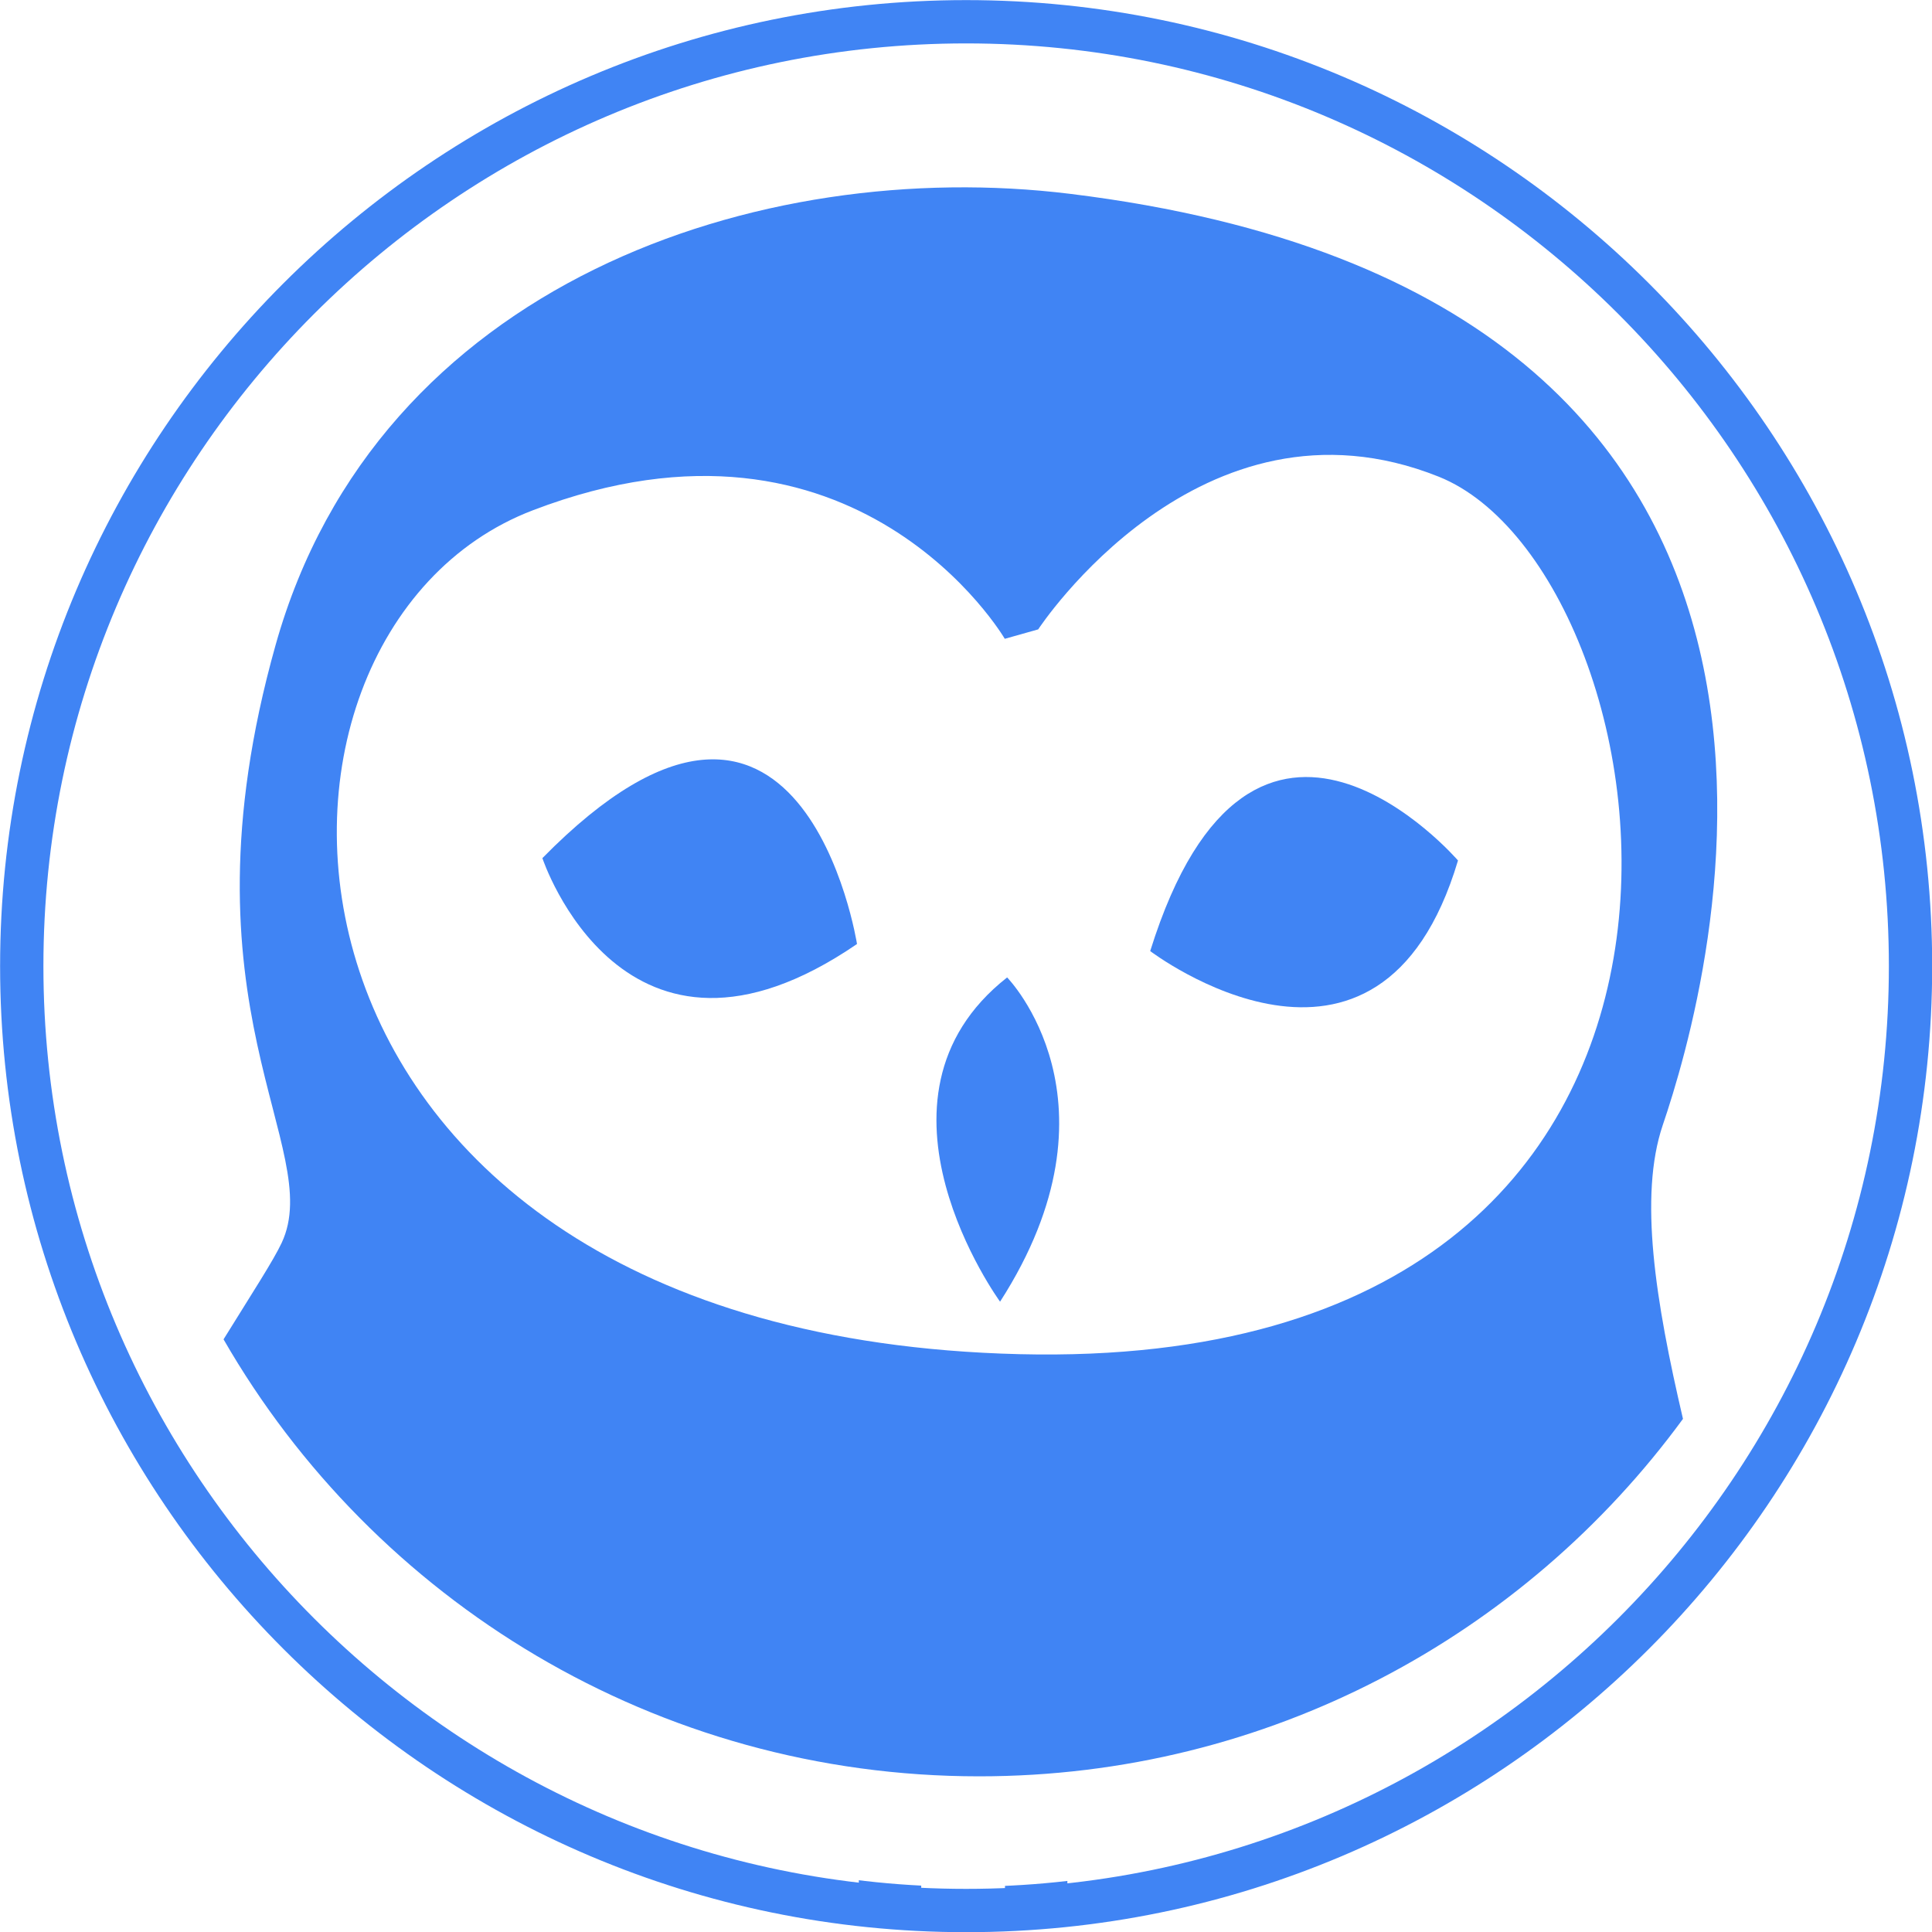
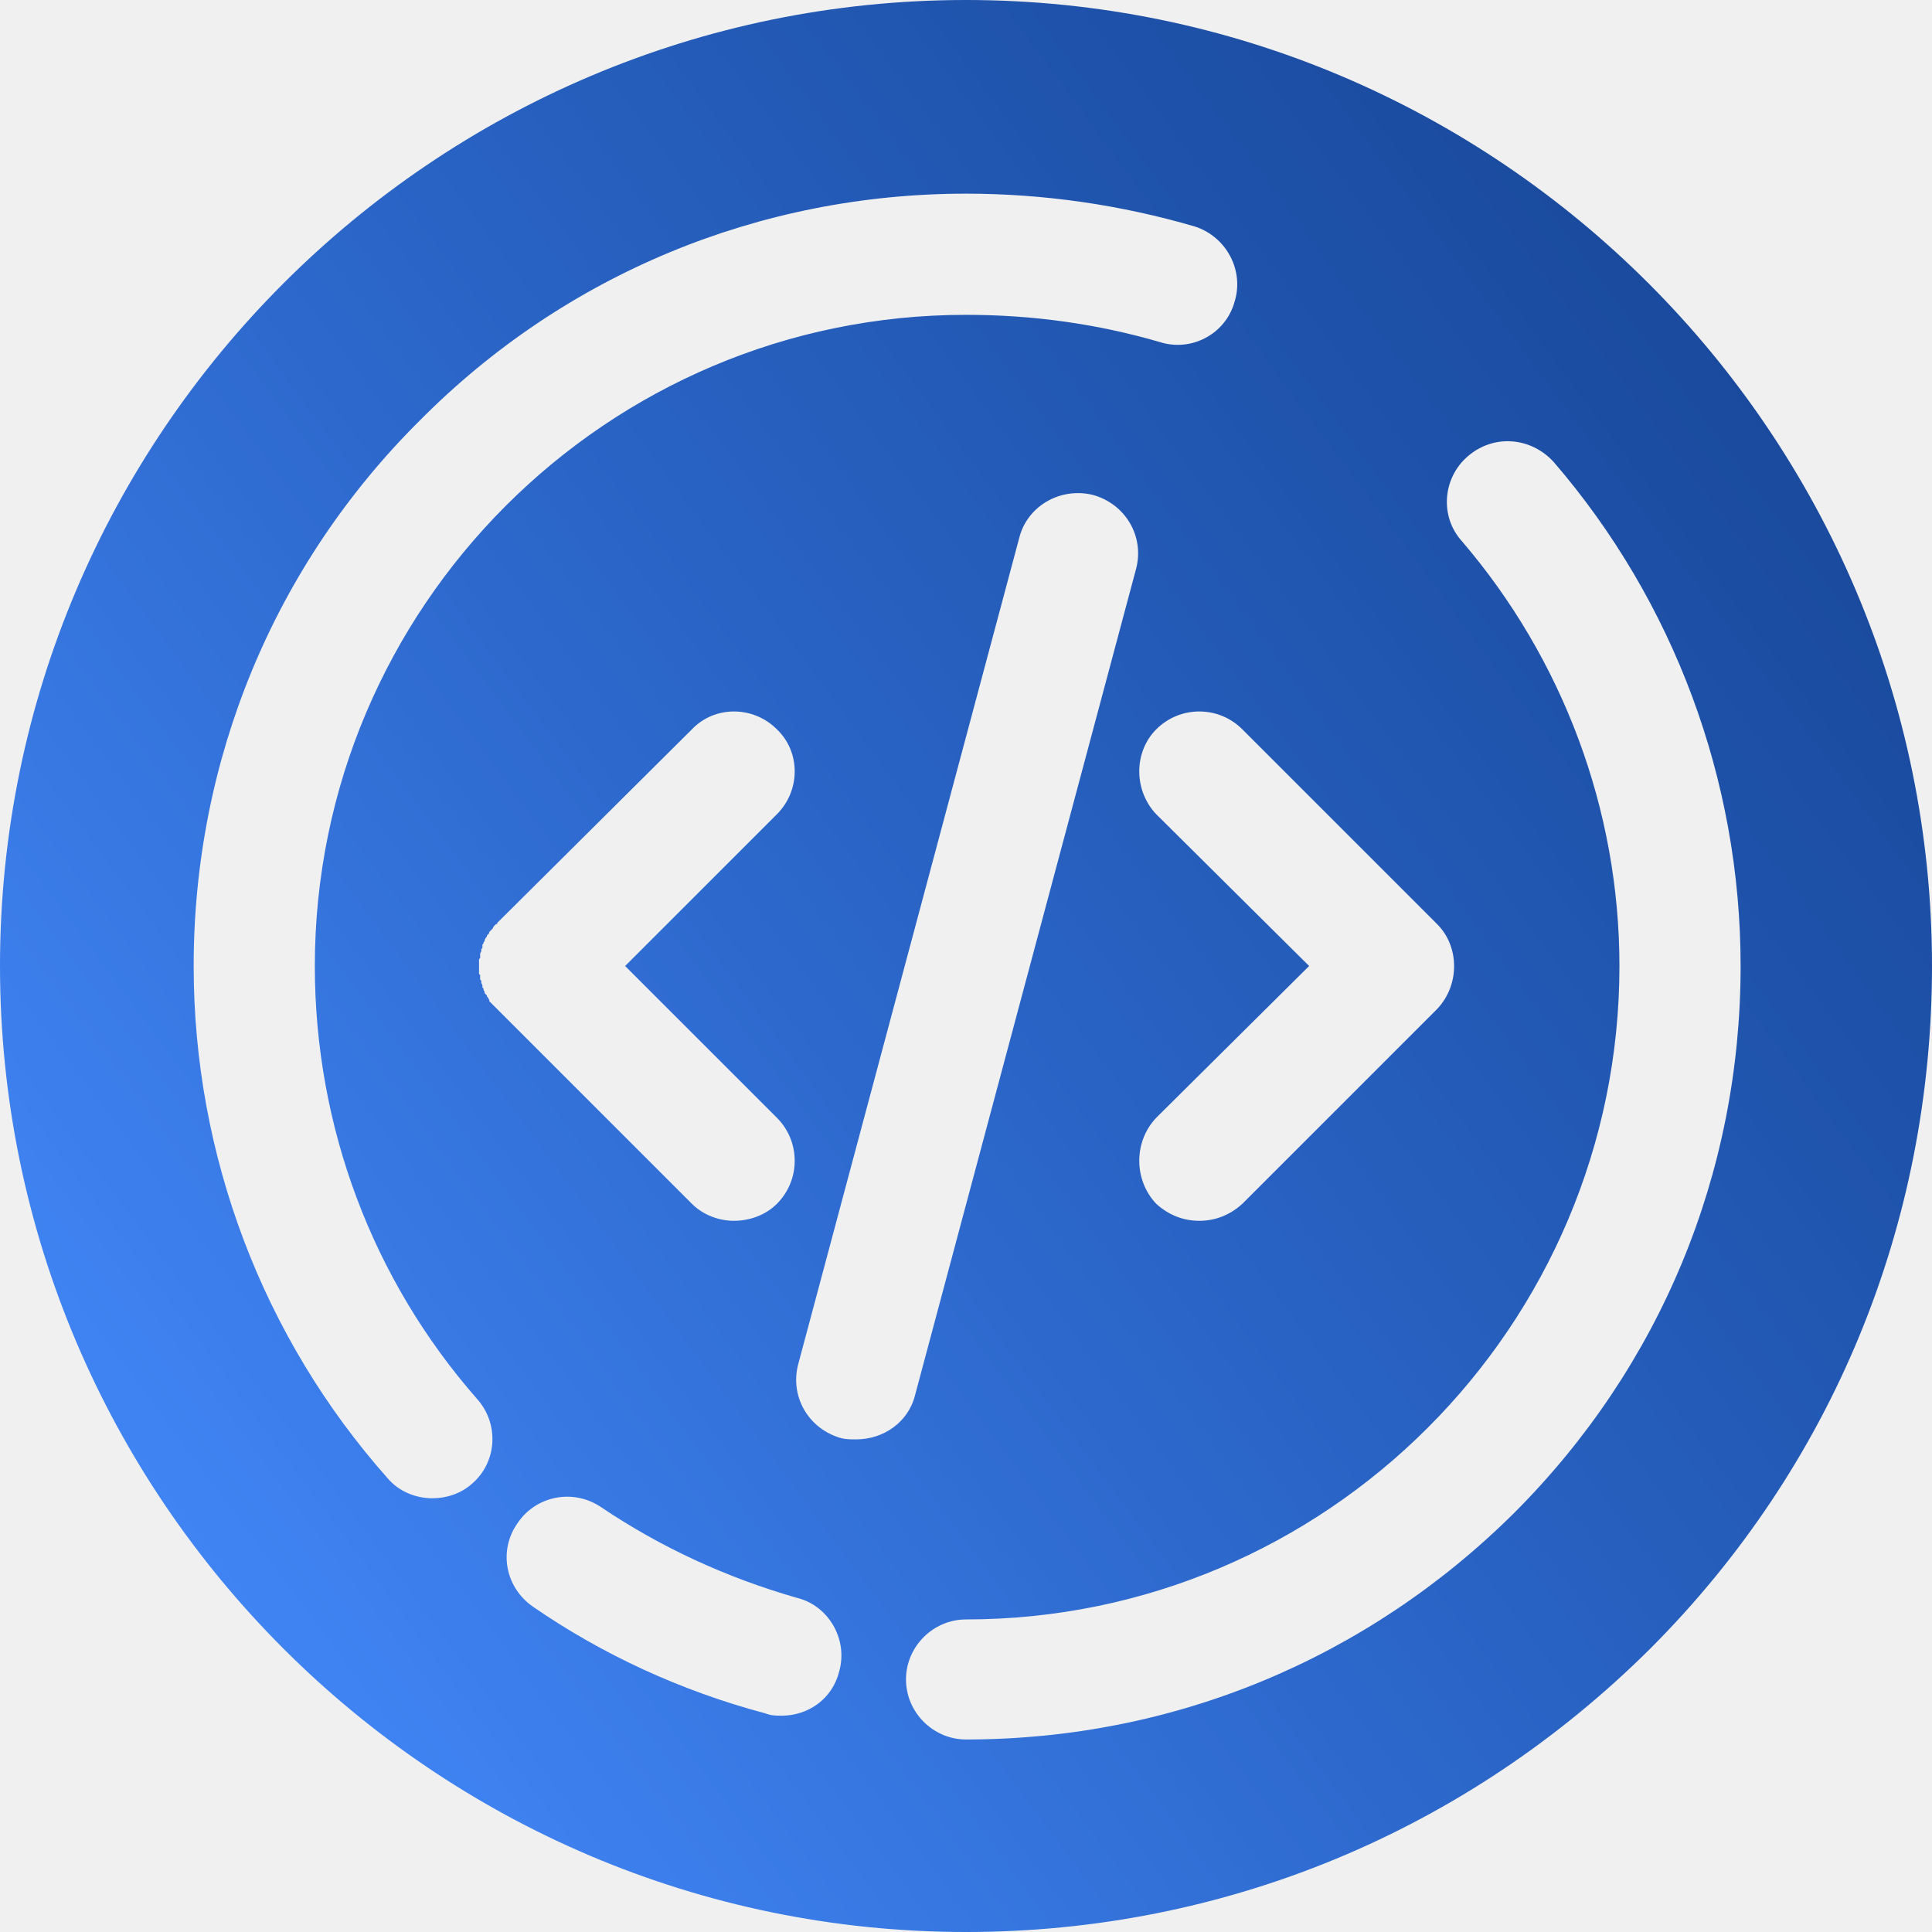
<svg xmlns="http://www.w3.org/2000/svg" width="500" zoomAndPan="magnify" viewBox="0 0 375 375" height="500" preserveAspectRatio="xMidYMid meet" version="1.0">
  <defs>
-     <clipPath id="cb943cc8e3">
-       <path d="M 17.328 25.871 L 357.672 25.871 L 357.672 366.215 L 17.328 366.215 Z M 17.328 25.871 " clip-rule="nonzero" />
+     <clipPath id="1f9e8f219c">
+       <path d="M 187.5 375 C 84.188 375 0 290.812 0 187.5 C 0 84.188 84.188 0 187.5 0 C 290.812 0 375 84.188 375 187.5 C 375 237.617 355.656 284.656 320.266 320.047 C 284.656 355.438 237.617 375 187.5 375 Z M 187.5 337.633 C 181.125 337.633 175.852 332.355 175.852 325.98 C 175.852 319.605 181.125 314.332 187.5 314.332 C 257.398 314.332 314.332 257.398 314.332 187.5 C 314.332 157.164 303.34 127.93 283.777 105.07 C 279.383 100.234 280.043 92.762 284.875 88.586 C 289.934 84.188 297.188 84.848 301.582 89.684 C 324.883 116.719 337.852 151.449 337.852 187.5 C 337.852 227.727 322.246 265.312 293.891 293.668 C 265.312 322.023 227.727 337.633 187.5 337.633 Z M 151.672 333.016 C 150.793 333.016 149.691 333.016 148.594 332.578 C 132.105 328.18 116.941 321.145 103.531 311.914 C 98.035 308.176 96.719 300.922 100.453 295.648 C 103.973 290.371 111.227 288.832 116.719 292.57 C 128.152 300.266 140.898 306.199 154.746 310.156 C 160.902 311.695 164.641 318.289 162.883 324.441 C 161.562 329.719 156.945 333.016 151.672 333.016 Z M 83.969 290.812 C 80.672 290.812 77.375 289.492 75.176 286.855 C 50.996 259.598 37.59 224.207 37.59 187.5 C 37.59 147.492 53.195 109.688 81.551 81.551 C 109.688 53.195 147.492 37.59 187.5 37.59 C 202.668 37.59 217.613 39.785 231.902 43.961 C 238.059 45.941 241.574 52.535 239.594 58.691 C 237.836 64.844 231.242 68.363 225.09 66.383 C 213 62.867 200.469 61.109 187.5 61.109 C 117.82 61.109 61.109 117.82 61.109 187.5 C 61.109 218.715 72.316 248.387 92.543 271.469 C 96.938 276.305 96.496 283.777 91.66 287.953 C 89.465 289.934 86.605 290.812 83.969 290.812 Z M 142.438 236.957 C 139.582 236.957 136.504 235.859 134.305 233.66 L 94.957 194.312 L 94.957 194.094 L 94.738 193.656 L 94.52 193.434 L 94.52 193.215 L 94.301 192.996 L 94.078 192.777 L 94.078 192.555 L 93.859 192.117 L 93.859 191.895 L 93.641 191.676 L 93.641 191.238 L 93.422 190.797 L 93.422 190.359 L 93.199 190.137 L 93.199 189.258 L 92.98 189.039 L 92.98 186.18 L 93.199 185.961 L 93.199 185.082 L 93.422 184.641 L 93.422 184.203 L 93.641 183.984 L 93.641 183.324 L 93.859 183.105 L 93.859 182.883 L 94.078 182.664 L 94.078 182.445 L 94.301 182.004 L 94.52 181.785 L 94.52 181.566 L 94.738 181.344 L 94.957 181.125 L 94.957 180.906 L 95.18 180.688 L 95.398 180.465 L 95.617 180.246 L 95.84 179.805 L 96.277 179.367 L 96.496 179.367 L 96.496 179.148 L 134.305 141.559 C 138.703 136.941 146.176 136.941 150.793 141.559 C 155.406 145.957 155.406 153.43 150.793 158.047 L 121.336 187.5 L 150.793 216.953 C 155.406 221.57 155.406 229.043 150.793 233.66 C 148.594 235.859 145.516 236.957 142.438 236.957 Z M 166.18 279.383 C 165.301 279.383 164.199 279.383 163.32 279.16 C 156.945 277.402 153.211 271.027 154.969 264.652 L 197.832 104.41 C 199.371 98.258 205.746 94.52 212.117 96.059 C 218.492 97.816 222.23 104.191 220.473 110.566 L 177.609 270.809 C 176.289 276.086 171.453 279.383 166.18 279.383 Z M 232.781 236.957 C 229.703 236.957 226.848 235.859 224.43 233.66 C 220.031 229.043 220.031 221.57 224.43 216.953 L 254.102 187.5 L 224.43 158.047 C 220.031 153.43 220.031 145.957 224.43 141.559 C 229.043 136.941 236.52 136.941 241.133 141.559 L 278.941 179.367 C 283.34 183.762 283.34 191.238 278.941 195.852 L 278.723 196.074 L 241.133 233.66 C 238.715 235.859 235.859 236.957 232.781 236.957 Z M 232.781 236.957 " clip-rule="evenodd" />
    </clipPath>
-     <clipPath id="233f33a430">
-       <path d="M 187.5 25.871 C 93.516 25.871 17.328 102.059 17.328 196.043 C 17.328 290.023 93.516 366.215 187.5 366.215 C 281.484 366.215 357.672 290.023 357.672 196.043 C 357.672 102.059 281.484 25.871 187.5 25.871 Z M 187.5 25.871 " clip-rule="nonzero" />
-     </clipPath>
+     <linearGradient x1="-104.452" gradientTransform="matrix(0.219812, 0, 0, 0.219812, 0.0000045, 0)" y1="1565.53" x2="1811.003" gradientUnits="userSpaceOnUse" y2="141.21" id="49f7d57d50">
+       <stop stop-opacity="1" stop-color="rgb(25.099%, 51.799%, 95.699%)" offset="0" />
+       <stop stop-opacity="1" stop-color="rgb(25.099%, 51.799%, 95.699%)" offset="0.125" />
+       <stop stop-opacity="1" stop-color="rgb(25.09%, 51.787%, 95.682%)" offset="0.141" />
+       <stop stop-opacity="1" stop-color="rgb(24.986%, 51.637%, 95.465%)" offset="0.145" />
+       <stop stop-opacity="1" stop-color="rgb(24.892%, 51.5%, 95.265%)" offset="0.148" />
+       <stop stop-opacity="1" stop-color="rgb(24.796%, 51.361%, 95.065%)" offset="0.152" />
+       <stop stop-opacity="1" stop-color="rgb(24.699%, 51.222%, 94.865%)" offset="0.156" />
+       <stop stop-opacity="1" stop-color="rgb(24.603%, 51.083%, 94.666%)" offset="0.16" />
+       <stop stop-opacity="1" stop-color="rgb(24.509%, 50.946%, 94.466%)" offset="0.164" />
+       <stop stop-opacity="1" stop-color="rgb(24.413%, 50.807%, 94.266%)" offset="0.168" />
+       <stop stop-opacity="1" stop-color="rgb(24.318%, 50.67%, 94.066%)" offset="0.172" />
+       <stop stop-opacity="1" stop-color="rgb(24.222%, 50.531%, 93.866%)" offset="0.176" />
+       <stop stop-opacity="1" stop-color="rgb(24.126%, 50.394%, 93.666%)" offset="0.18" />
+       <stop stop-opacity="1" stop-color="rgb(24.03%, 50.255%, 93.466%)" offset="0.184" />
+       <stop stop-opacity="1" stop-color="rgb(23.935%, 50.116%, 93.266%)" offset="0.188" />
+       <stop stop-opacity="1" stop-color="rgb(23.839%, 49.977%, 93.066%)" offset="0.191" />
+       <stop stop-opacity="1" stop-color="rgb(23.743%, 49.84%, 92.867%)" offset="0.195" />
+       <stop stop-opacity="1" stop-color="rgb(23.647%, 49.701%, 92.667%)" offset="0.199" />
+       <stop stop-opacity="1" stop-color="rgb(23.552%, 49.564%, 92.467%)" offset="0.203" />
+       <stop stop-opacity="1" stop-color="rgb(23.456%, 49.425%, 92.265%)" offset="0.207" />
+       <stop stop-opacity="1" stop-color="rgb(23.36%, 49.287%, 92.065%)" offset="0.211" />
+       <stop stop-opacity="1" stop-color="rgb(23.264%, 49.149%, 91.866%)" offset="0.215" />
+       <stop stop-opacity="1" stop-color="rgb(23.169%, 49.01%, 91.666%)" offset="0.219" />
+       <stop stop-opacity="1" stop-color="rgb(23.073%, 48.871%, 91.466%)" offset="0.223" />
+       <stop stop-opacity="1" stop-color="rgb(22.977%, 48.734%, 91.266%)" offset="0.227" />
+       <stop stop-opacity="1" stop-color="rgb(22.881%, 48.595%, 91.066%)" offset="0.23" />
+       <stop stop-opacity="1" stop-color="rgb(22.786%, 48.457%, 90.866%)" offset="0.234" />
+       <stop stop-opacity="1" stop-color="rgb(22.69%, 48.318%, 90.666%)" offset="0.238" />
+       <stop stop-opacity="1" stop-color="rgb(22.594%, 48.181%, 90.466%)" offset="0.242" />
+       <stop stop-opacity="1" stop-color="rgb(22.498%, 48.042%, 90.266%)" offset="0.246" />
+       <stop stop-opacity="1" stop-color="rgb(22.403%, 47.905%, 90.067%)" offset="0.25" />
+       <stop stop-opacity="1" stop-color="rgb(22.307%, 47.766%, 89.867%)" offset="0.254" />
+       <stop stop-opacity="1" stop-color="rgb(22.211%, 47.627%, 89.667%)" offset="0.258" />
+       <stop stop-opacity="1" stop-color="rgb(22.115%, 47.488%, 89.467%)" offset="0.262" />
+       <stop stop-opacity="1" stop-color="rgb(22.02%, 47.351%, 89.267%)" offset="0.266" />
+       <stop stop-opacity="1" stop-color="rgb(21.924%, 47.212%, 89.067%)" offset="0.27" />
+       <stop stop-opacity="1" stop-color="rgb(21.828%, 47.075%, 88.867%)" offset="0.273" />
+       <stop stop-opacity="1" stop-color="rgb(21.732%, 46.936%, 88.667%)" offset="0.277" />
+       <stop stop-opacity="1" stop-color="rgb(21.637%, 46.799%, 88.467%)" offset="0.281" />
+       <stop stop-opacity="1" stop-color="rgb(21.541%, 46.66%, 88.268%)" offset="0.285" />
+       <stop stop-opacity="1" stop-color="rgb(21.446%, 46.521%, 88.068%)" offset="0.289" />
+       <stop stop-opacity="1" stop-color="rgb(21.35%, 46.382%, 87.866%)" offset="0.293" />
+       <stop stop-opacity="1" stop-color="rgb(21.254%, 46.245%, 87.666%)" offset="0.297" />
+       <stop stop-opacity="1" stop-color="rgb(21.158%, 46.106%, 87.466%)" offset="0.301" />
+       <stop stop-opacity="1" stop-color="rgb(21.063%, 45.969%, 87.267%)" offset="0.305" />
+       <stop stop-opacity="1" stop-color="rgb(20.967%, 45.83%, 87.067%)" offset="0.309" />
+       <stop stop-opacity="1" stop-color="rgb(20.871%, 45.692%, 86.867%)" offset="0.312" />
+       <stop stop-opacity="1" stop-color="rgb(20.775%, 45.554%, 86.667%)" offset="0.316" />
+       <stop stop-opacity="1" stop-color="rgb(20.68%, 45.415%, 86.467%)" offset="0.32" />
+       <stop stop-opacity="1" stop-color="rgb(20.584%, 45.276%, 86.267%)" offset="0.324" />
+       <stop stop-opacity="1" stop-color="rgb(20.488%, 45.139%, 86.067%)" offset="0.328" />
+       <stop stop-opacity="1" stop-color="rgb(20.392%, 45%, 85.867%)" offset="0.332" />
+       <stop stop-opacity="1" stop-color="rgb(20.297%, 44.862%, 85.667%)" offset="0.336" />
+       <stop stop-opacity="1" stop-color="rgb(20.201%, 44.724%, 85.468%)" offset="0.34" />
+       <stop stop-opacity="1" stop-color="rgb(20.105%, 44.586%, 85.268%)" offset="0.344" />
+       <stop stop-opacity="1" stop-color="rgb(20.009%, 44.447%, 85.068%)" offset="0.348" />
+       <stop stop-opacity="1" stop-color="rgb(19.914%, 44.31%, 84.868%)" offset="0.352" />
+       <stop stop-opacity="1" stop-color="rgb(19.818%, 44.171%, 84.668%)" offset="0.355" />
+       <stop stop-opacity="1" stop-color="rgb(19.722%, 44.032%, 84.468%)" offset="0.359" />
+       <stop stop-opacity="1" stop-color="rgb(19.626%, 43.893%, 84.268%)" offset="0.363" />
+       <stop stop-opacity="1" stop-color="rgb(19.531%, 43.756%, 84.068%)" offset="0.367" />
+       <stop stop-opacity="1" stop-color="rgb(19.435%, 43.617%, 83.868%)" offset="0.371" />
+       <stop stop-opacity="1" stop-color="rgb(19.339%, 43.48%, 83.669%)" offset="0.375" />
+       <stop stop-opacity="1" stop-color="rgb(19.243%, 43.341%, 83.469%)" offset="0.379" />
+       <stop stop-opacity="1" stop-color="rgb(19.148%, 43.204%, 83.269%)" offset="0.383" />
+       <stop stop-opacity="1" stop-color="rgb(19.052%, 43.065%, 83.067%)" offset="0.387" />
+       <stop stop-opacity="1" stop-color="rgb(18.956%, 42.926%, 82.867%)" offset="0.391" />
+       <stop stop-opacity="1" stop-color="rgb(18.86%, 42.787%, 82.668%)" offset="0.395" />
+       <stop stop-opacity="1" stop-color="rgb(18.765%, 42.65%, 82.468%)" offset="0.398" />
+       <stop stop-opacity="1" stop-color="rgb(18.669%, 42.511%, 82.268%)" offset="0.402" />
+       <stop stop-opacity="1" stop-color="rgb(18.575%, 42.374%, 82.068%)" offset="0.406" />
+       <stop stop-opacity="1" stop-color="rgb(18.478%, 42.235%, 81.868%)" offset="0.41" />
+       <stop stop-opacity="1" stop-color="rgb(18.382%, 42.097%, 81.668%)" offset="0.414" />
+       <stop stop-opacity="1" stop-color="rgb(18.286%, 41.959%, 81.468%)" offset="0.418" />
+       <stop stop-opacity="1" stop-color="rgb(18.192%, 41.82%, 81.268%)" offset="0.422" />
+       <stop stop-opacity="1" stop-color="rgb(18.095%, 41.681%, 81.068%)" offset="0.426" />
+       <stop stop-opacity="1" stop-color="rgb(17.999%, 41.544%, 80.869%)" offset="0.43" />
+       <stop stop-opacity="1" stop-color="rgb(17.903%, 41.405%, 80.669%)" offset="0.434" />
+       <stop stop-opacity="1" stop-color="rgb(17.809%, 41.267%, 80.469%)" offset="0.438" />
+       <stop stop-opacity="1" stop-color="rgb(17.712%, 41.129%, 80.269%)" offset="0.441" />
+       <stop stop-opacity="1" stop-color="rgb(17.616%, 40.991%, 80.069%)" offset="0.445" />
+       <stop stop-opacity="1" stop-color="rgb(17.52%, 40.852%, 79.869%)" offset="0.449" />
+       <stop stop-opacity="1" stop-color="rgb(17.426%, 40.715%, 79.669%)" offset="0.453" />
+       <stop stop-opacity="1" stop-color="rgb(17.329%, 40.576%, 79.469%)" offset="0.457" />
+       <stop stop-opacity="1" stop-color="rgb(17.233%, 40.437%, 79.269%)" offset="0.461" />
+       <stop stop-opacity="1" stop-color="rgb(17.137%, 40.298%, 79.07%)" offset="0.465" />
+       <stop stop-opacity="1" stop-color="rgb(17.043%, 40.161%, 78.87%)" offset="0.469" />
+       <stop stop-opacity="1" stop-color="rgb(16.946%, 40.022%, 78.668%)" offset="0.473" />
+       <stop stop-opacity="1" stop-color="rgb(16.85%, 39.885%, 78.468%)" offset="0.477" />
+       <stop stop-opacity="1" stop-color="rgb(16.754%, 39.746%, 78.268%)" offset="0.48" />
+       <stop stop-opacity="1" stop-color="rgb(16.66%, 39.609%, 78.069%)" offset="0.484" />
+       <stop stop-opacity="1" stop-color="rgb(16.563%, 39.47%, 77.869%)" offset="0.488" />
+       <stop stop-opacity="1" stop-color="rgb(16.467%, 39.331%, 77.669%)" offset="0.492" />
+       <stop stop-opacity="1" stop-color="rgb(16.371%, 39.192%, 77.469%)" offset="0.496" />
+       <stop stop-opacity="1" stop-color="rgb(16.277%, 39.055%, 77.269%)" offset="0.5" />
+       <stop stop-opacity="1" stop-color="rgb(16.182%, 38.919%, 77.071%)" offset="0.504" />
+       <stop stop-opacity="1" stop-color="rgb(16.089%, 38.783%, 76.874%)" offset="0.508" />
+       <stop stop-opacity="1" stop-color="rgb(16.019%, 38.675%, 76.704%)" offset="0.516" />
+       <stop stop-opacity="1" stop-color="rgb(15.88%, 38.457%, 76.366%)" offset="0.523" />
+       <stop stop-opacity="1" stop-color="rgb(15.739%, 38.24%, 76.027%)" offset="0.531" />
+       <stop stop-opacity="1" stop-color="rgb(15.601%, 38.023%, 75.688%)" offset="0.539" />
+       <stop stop-opacity="1" stop-color="rgb(15.46%, 37.807%, 75.349%)" offset="0.547" />
+       <stop stop-opacity="1" stop-color="rgb(15.321%, 37.59%, 75.011%)" offset="0.555" />
+       <stop stop-opacity="1" stop-color="rgb(15.182%, 37.372%, 74.672%)" offset="0.562" />
+       <stop stop-opacity="1" stop-color="rgb(15.042%, 37.155%, 74.333%)" offset="0.57" />
+       <stop stop-opacity="1" stop-color="rgb(14.903%, 36.938%, 73.994%)" offset="0.574" />
+       <stop stop-opacity="1" stop-color="rgb(14.833%, 36.83%, 73.825%)" offset="0.578" />
+       <stop stop-opacity="1" stop-color="rgb(14.763%, 36.722%, 73.656%)" offset="0.586" />
+       <stop stop-opacity="1" stop-color="rgb(14.624%, 36.505%, 73.317%)" offset="0.594" />
+       <stop stop-opacity="1" stop-color="rgb(14.484%, 36.288%, 72.978%)" offset="0.602" />
+       <stop stop-opacity="1" stop-color="rgb(14.345%, 36.07%, 72.639%)" offset="0.609" />
+       <stop stop-opacity="1" stop-color="rgb(14.206%, 35.854%, 72.301%)" offset="0.617" />
+       <stop stop-opacity="1" stop-color="rgb(14.066%, 35.637%, 71.962%)" offset="0.625" />
+       <stop stop-opacity="1" stop-color="rgb(13.927%, 35.42%, 71.623%)" offset="0.633" />
+       <stop stop-opacity="1" stop-color="rgb(13.786%, 35.204%, 71.284%)" offset="0.641" />
+       <stop stop-opacity="1" stop-color="rgb(13.647%, 34.985%, 70.946%)" offset="0.648" />
+       <stop stop-opacity="1" stop-color="rgb(13.509%, 34.769%, 70.607%)" offset="0.656" />
+       <stop stop-opacity="1" stop-color="rgb(13.368%, 34.552%, 70.268%)" offset="0.664" />
+       <stop stop-opacity="1" stop-color="rgb(13.229%, 34.335%, 69.93%)" offset="0.672" />
+       <stop stop-opacity="1" stop-color="rgb(13.089%, 34.119%, 69.591%)" offset="0.68" />
+       <stop stop-opacity="1" stop-color="rgb(12.95%, 33.9%, 69.252%)" offset="0.688" />
+       <stop stop-opacity="1" stop-color="rgb(12.811%, 33.684%, 68.913%)" offset="0.695" />
+       <stop stop-opacity="1" stop-color="rgb(12.671%, 33.467%, 68.575%)" offset="0.703" />
+       <stop stop-opacity="1" stop-color="rgb(12.532%, 33.25%, 68.236%)" offset="0.711" />
+       <stop stop-opacity="1" stop-color="rgb(12.392%, 33.034%, 67.897%)" offset="0.719" />
+       <stop stop-opacity="1" stop-color="rgb(12.253%, 32.816%, 67.558%)" offset="0.727" />
+       <stop stop-opacity="1" stop-color="rgb(12.112%, 32.599%, 67.22%)" offset="0.734" />
+       <stop stop-opacity="1" stop-color="rgb(11.974%, 32.382%, 66.881%)" offset="0.742" />
+       <stop stop-opacity="1" stop-color="rgb(11.835%, 32.166%, 66.542%)" offset="0.75" />
+       <stop stop-opacity="1" stop-color="rgb(11.694%, 31.949%, 66.203%)" offset="0.758" />
+       <stop stop-opacity="1" stop-color="rgb(11.555%, 31.731%, 65.865%)" offset="0.766" />
+       <stop stop-opacity="1" stop-color="rgb(11.415%, 31.514%, 65.526%)" offset="0.773" />
+       <stop stop-opacity="1" stop-color="rgb(11.276%, 31.297%, 65.187%)" offset="0.781" />
+       <stop stop-opacity="1" stop-color="rgb(11.137%, 31.081%, 64.848%)" offset="0.789" />
+       <stop stop-opacity="1" stop-color="rgb(10.997%, 30.864%, 64.51%)" offset="0.797" />
+       <stop stop-opacity="1" stop-color="rgb(10.858%, 30.646%, 64.171%)" offset="0.805" />
+       <stop stop-opacity="1" stop-color="rgb(10.718%, 30.429%, 63.832%)" offset="0.812" />
+       <stop stop-opacity="1" stop-color="rgb(10.579%, 30.212%, 63.493%)" offset="0.82" />
+       <stop stop-opacity="1" stop-color="rgb(10.44%, 29.996%, 63.155%)" offset="0.828" />
+       <stop stop-opacity="1" stop-color="rgb(10.3%, 29.779%, 62.816%)" offset="0.836" />
+       <stop stop-opacity="1" stop-color="rgb(10.161%, 29.561%, 62.477%)" offset="0.844" />
+       <stop stop-opacity="1" stop-color="rgb(10.02%, 29.344%, 62.138%)" offset="0.852" />
+       <stop stop-opacity="1" stop-color="rgb(9.882%, 29.128%, 61.8%)" offset="0.859" />
+       <stop stop-opacity="1" stop-color="rgb(9.805%, 29.008%, 61.615%)" offset="0.875" />
+       <stop stop-opacity="1" stop-color="rgb(9.799%, 28.999%, 61.6%)" offset="1" />
+     </linearGradient>
  </defs>
-   <rect x="-37.5" width="450" fill="#ffffff" y="-37.5" height="450" fill-opacity="1" />
-   <rect x="-37.5" width="450" fill="#ffffff" y="-37.5" height="450" fill-opacity="1" />
-   <path fill="#4084f4" d="M 176.473 370.828 L 169.035 370.828 C 167.742 370.828 166.699 369.781 166.699 368.496 L 166.699 356.82 L 178.809 356.82 L 178.809 368.496 C 178.809 369.781 177.762 370.828 176.473 370.828 " fill-opacity="1" fill-rule="nonzero" />
-   <path fill="#4084f4" d="M 204.84 370.828 L 197.406 370.828 C 196.113 370.828 195.066 369.781 195.066 368.496 L 195.066 356.82 L 207.176 356.82 L 207.176 368.496 C 207.176 369.781 206.133 370.828 204.84 370.828 " fill-opacity="1" fill-rule="nonzero" />
-   <path fill="#4084f4" d="M 314.426 103.836 C 271.016 100.598 248.047 122.812 238.043 136.719 C 234.148 142.137 227.039 144.016 220.922 141.344 C 213.914 138.277 206.68 136.438 200.742 135.336 C 194.715 134.215 189.719 129.996 187.527 124.266 C 185.336 129.996 180.344 134.215 174.309 135.336 C 168.375 136.438 161.141 138.277 154.129 141.344 C 148.016 144.016 140.906 142.137 137.012 136.719 C 127.012 122.812 104.035 100.598 60.629 103.836 C 60.629 103.836 108.258 131.387 100.789 191.16 L 126.004 174.82 L 153.086 172.484 L 178.305 186.957 L 187.527 193.266 L 196.75 186.957 L 221.969 172.484 L 249.051 174.82 L 274.266 191.16 C 266.793 131.387 314.426 103.836 314.426 103.836 " fill-opacity="1" fill-rule="nonzero" />
-   <path fill="#918f8f" d="M 230.496 280.539 C 214.199 280.539 198.941 274.227 187.527 262.98 C 176.113 274.227 160.855 280.539 144.559 280.539 C 129.961 280.539 116.547 275.406 106 266.863 C 105.121 271.453 104.633 276.176 104.633 281.008 C 104.633 324.23 141.48 359.27 186.938 359.27 C 232.391 359.27 269.242 324.23 269.242 281.008 C 269.242 276.461 268.809 272.008 268.027 267.672 C 257.645 275.727 244.625 280.539 230.496 280.539 " fill-opacity="1" fill-rule="nonzero" />
-   <path fill="#4084f4" d="M 289.207 237.012 C 285.465 249.305 277.953 259.969 268.027 267.672 C 268.809 272.008 269.242 276.461 269.242 281.008 C 269.242 307.172 255.73 330.312 234.996 344.523 C 271.18 330.492 296.09 301.129 296.09 267.16 C 296.09 256.551 293.645 246.398 289.207 237.012 " fill-opacity="1" fill-rule="nonzero" />
-   <path fill="#4084f4" d="M 104.633 281.008 C 104.633 276.176 105.121 271.453 106 266.863 C 96.188 258.914 88.875 248.004 85.422 235.508 C 80.512 245.309 77.781 255.98 77.781 267.16 C 77.781 301.129 102.695 330.492 138.879 344.523 C 118.145 330.312 104.633 307.172 104.633 281.008 " fill-opacity="1" fill-rule="nonzero" />
-   <path fill="#4084f4" d="M 229.941 257.359 C 208.859 257.359 191.766 240.266 191.766 219.18 C 191.766 198.098 208.859 181.008 229.941 181.008 C 251.027 181.008 268.117 198.098 268.117 219.18 C 268.117 240.266 251.027 257.359 229.941 257.359 Z M 145.113 257.359 C 124.027 257.359 106.938 240.266 106.938 219.18 C 106.938 198.098 124.027 181.008 145.113 181.008 C 166.199 181.008 183.289 198.098 183.289 219.18 C 183.289 240.266 166.199 257.359 145.113 257.359 Z M 230.496 164.824 C 213.012 164.824 197.473 173.082 187.527 185.91 C 177.586 173.082 162.039 164.824 144.559 164.824 C 114.539 164.824 90.207 189.16 90.207 219.18 C 90.207 249.199 114.539 273.535 144.559 273.535 C 162.039 273.535 177.586 265.273 187.527 252.453 C 197.473 265.273 213.012 273.535 230.496 273.535 C 260.516 273.535 284.848 249.199 284.848 219.18 C 284.848 189.16 260.516 164.824 230.496 164.824 " fill-opacity="1" fill-rule="nonzero" />
-   <path fill="#4084f4" d="M 187.527 329.312 L 171.426 301.422 L 158.461 278.965 C 168.742 275.027 178.453 269.758 187.527 262.98 C 196.406 269.98 206.125 275.25 216.59 278.969 L 203.629 301.422 L 187.527 329.312 " fill-opacity="1" fill-rule="nonzero" />
-   <path fill="#ffffff" d="M 187.527 275.219 C 187.527 275.219 182.211 299.207 187.527 321.969 C 192.84 299.207 187.527 275.219 187.527 275.219 " fill-opacity="1" fill-rule="nonzero" />
-   <path fill="#4084f4" d="M 229.941 196.34 C 229.355 196.34 228.777 196.383 228.207 196.43 C 229.309 198.57 229.941 200.992 229.941 203.566 C 229.941 212.191 222.953 219.18 214.324 219.18 C 211.754 219.18 209.328 218.551 207.188 217.445 C 207.145 218.02 207.102 218.594 207.102 219.18 C 207.102 231.793 217.328 242.023 229.941 242.023 C 242.559 242.023 252.781 231.793 252.781 219.18 C 252.781 206.566 242.559 196.34 229.941 196.34 Z M 145.113 196.34 C 144.188 196.34 143.277 196.41 142.379 196.52 C 143.453 198.641 144.07 201.023 144.07 203.566 C 144.07 212.191 137.078 219.18 128.453 219.18 C 126.281 219.18 124.215 218.734 122.336 217.934 C 122.312 218.348 122.273 218.762 122.273 219.18 C 122.273 231.793 132.5 242.023 145.113 242.023 C 157.727 242.023 167.953 231.793 167.953 219.18 C 167.953 206.566 157.727 196.34 145.113 196.34 " fill-opacity="1" fill-rule="nonzero" />
-   <path fill="#4084f4" d="M 187.527 8.426 C 88.77 8.426 8.426 88.773 8.426 187.527 C 8.426 286.281 88.77 366.629 187.527 366.629 C 286.281 366.629 366.629 286.281 366.629 187.527 C 366.629 88.773 286.281 8.426 187.527 8.426 Z M 187.527 375.035 C 84.137 375.035 0.02 290.914 0.02 187.527 C 0.02 84.141 84.137 0.02 187.527 0.02 C 290.914 0.02 375.035 84.141 375.035 187.527 C 375.035 290.914 290.914 375.035 187.527 375.035 " fill-opacity="1" fill-rule="nonzero" />
-   <g clip-path="url(#cb943cc8e3)">
-     <g clip-path="url(#233f33a430)">
-       <path fill="#ffffff" d="M 17.328 25.871 L 357.672 25.871 L 357.672 366.215 L 17.328 366.215 Z M 17.328 25.871 " fill-opacity="1" fill-rule="nonzero" />
-     </g>
+   <g clip-path="url(#1f9e8f219c)">
+     <rect x="-37.5" fill="url(#49f7d57d50)" width="450" y="-37.5" height="450" />
  </g>
-   <path fill="#4084f4" d="M 105.277 166.562 C 105.277 166.562 121.035 214.246 166.344 183.23 C 166.344 183.23 155.703 115.223 105.277 166.562 Z M 105.277 166.562 " fill-opacity="1" fill-rule="nonzero" />
-   <path fill="#4084f4" d="M 194.113 252.656 C 219.098 213.789 195.484 189.719 195.484 189.719 C 165.43 213.332 194.113 252.656 194.113 252.656 Z M 194.113 252.656 " fill-opacity="1" fill-rule="nonzero" />
-   <path fill="#4084f4" d="M 223.254 184.602 C 223.254 184.602 267.695 218.402 282.996 167.02 C 282.996 167.02 243.168 120.75 223.254 184.602 Z M 223.254 184.602 " fill-opacity="1" fill-rule="nonzero" />
-   <path fill="#4084f4" d="M 322.734 218.402 C 331.551 192.457 371.148 57.672 207.68 37.621 C 147.48 30.223 73.215 54.887 53.484 125.227 C 33.707 195.562 63.348 222.738 54.672 241.238 C 53.07 244.664 48.961 250.969 43.391 259.965 C 72.574 310.664 127.34 344.785 190.051 344.785 C 246.184 344.785 295.875 317.469 326.664 275.402 C 321.316 252.52 318.074 232.195 322.734 218.402 Z M 197.859 262.844 C 45.125 259.098 40.512 123.078 103.406 99.055 C 166.344 74.938 195.027 123.992 195.027 123.992 L 201.512 122.164 C 201.512 122.164 232.984 74.023 279.254 92.523 C 325.566 111.066 350.551 266.543 197.859 262.844 Z M 197.859 262.844 " fill-opacity="1" fill-rule="nonzero" />
</svg>
